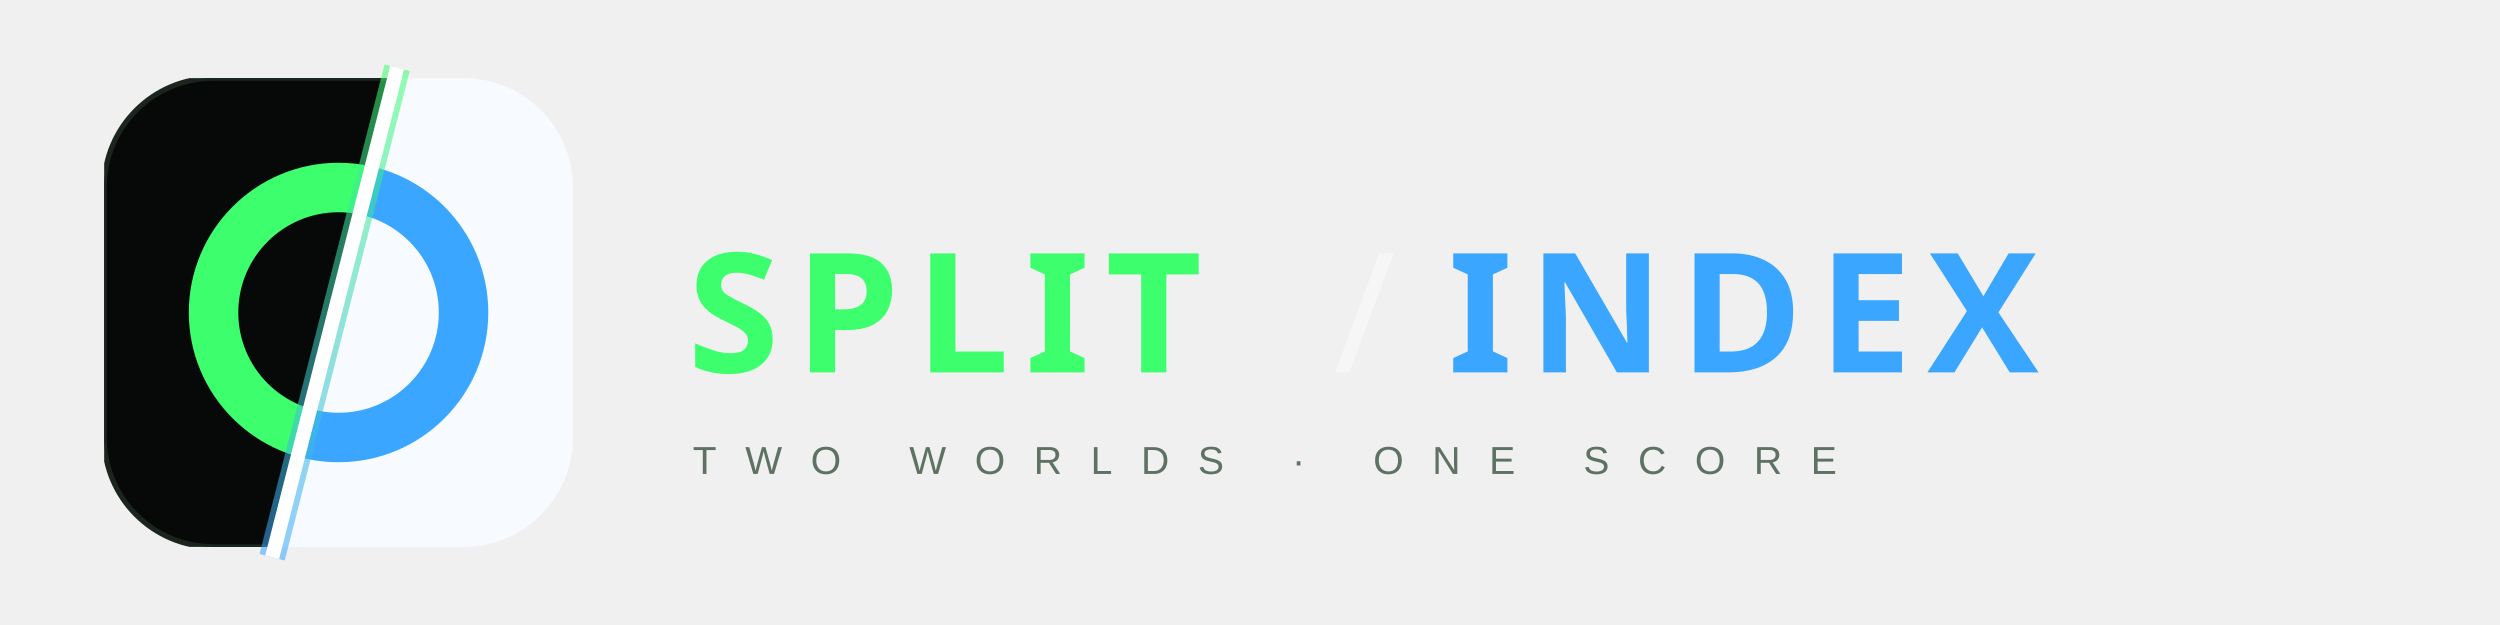
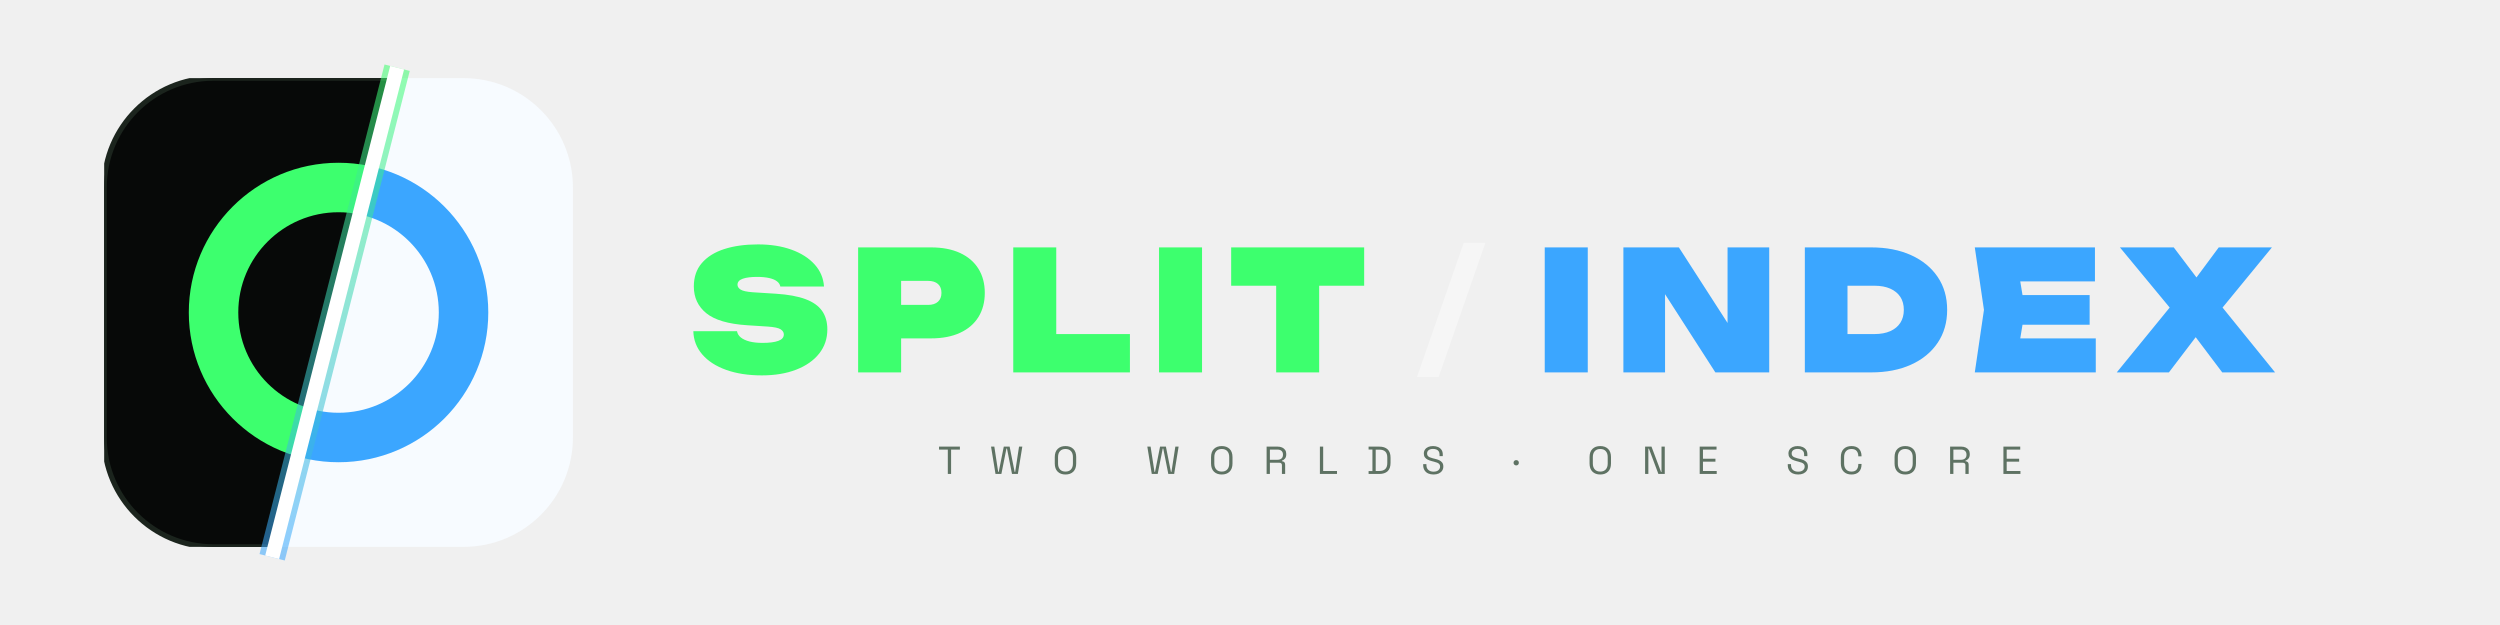
<svg xmlns="http://www.w3.org/2000/svg" width="960" height="240" viewBox="0 0 960 240">
  <defs>
    <clipPath id="lkLab">
      <path d="M40 30 H152.5 L104.5 210 H40 Z" />
    </clipPath>
    <clipPath id="lkEng">
      <path d="M152.5 30 H220 V210 H104.5 Z" />
    </clipPath>
    <linearGradient id="lkSeam" x1="0" y1="0" x2="0" y2="1">
      <stop offset="0" stop-color="#3DFF6E" />
      <stop offset="1" stop-color="#3BA6FF" />
    </linearGradient>
  </defs>
  <g clip-path="url(#lkLab)">
    <rect x="40" y="30" width="180" height="180" rx="42" fill="#070908" stroke="#1B241D" stroke-width="2" />
    <circle cx="130" cy="120" r="48" fill="none" stroke="#3DFF6E" stroke-width="19" />
  </g>
  <g clip-path="url(#lkEng)">
    <rect x="40" y="30" width="180" height="180" rx="42" fill="#F7FBFF" />
    <circle cx="130" cy="120" r="48" fill="none" stroke="#3BA6FF" stroke-width="19" />
  </g>
  <line x1="152.5" y1="26" x2="104.5" y2="214" stroke="url(#lkSeam)" stroke-width="10" opacity=".55" />
  <line x1="152.5" y1="26" x2="104.5" y2="214" stroke="#FFFFFF" stroke-width="5.5" />
-   <g font-family="Unbounded, 'Arial Black', sans-serif" font-weight="900" font-size="64" letter-spacing="6">
-     <text x="264" y="143" fill="#3DFF6E">SPLIT</text>
-     <text x="512" y="143" fill="#FFFFFF" opacity=".4" font-weight="500">/</text>
-     <text x="556" y="143" fill="#3BA6FF">INDEX</text>
-   </g>
-   <text x="266" y="182" font-family="'Space Grotesk', Arial, sans-serif" font-size="15" letter-spacing="11" fill="#5E7263">TWO WORLDS · ONE SCORE</text>
+   <path d="M266.24 127.19L283.01 127.19Q283.26 128.60 284.48 129.59Q285.70 130.58 287.81 131.13Q289.92 131.67 292.86 131.67Q296.70 131.67 298.85 130.90Q300.99 130.14 300.99 128.41Q300.99 127.26 299.78 126.46Q298.56 125.66 294.78 125.40L286.85 124.89Q276.03 124.18 271.23 120.28Q266.43 116.38 266.43 109.98Q266.43 104.60 269.50 101.02Q272.58 97.43 278.11 95.64Q283.65 93.85 291.07 93.85Q298.30 93.85 303.90 95.86Q309.50 97.88 312.80 101.53Q316.10 105.18 316.42 110.04L299.65 110.04Q299.46 108.89 298.40 108.06Q297.34 107.22 295.42 106.78Q293.50 106.33 290.75 106.33Q287.23 106.33 285.22 107.03Q283.20 107.74 283.20 109.34Q283.20 110.42 284.38 111.19Q285.57 111.96 288.96 112.22L297.92 112.79Q304.96 113.24 309.31 114.87Q313.66 116.50 315.68 119.38Q317.70 122.26 317.70 126.49Q317.70 131.80 314.56 135.77Q311.42 139.74 305.76 141.94Q300.10 144.15 292.54 144.15Q284.74 144.15 278.85 142.04Q272.96 139.93 269.66 136.09Q266.37 132.25 266.24 127.19 M329.52 95L357.49 95Q364.02 95 368.66 97.14Q373.30 99.29 375.73 103.22Q378.16 107.16 378.16 112.47Q378.16 117.78 375.73 121.72Q373.30 125.66 368.66 127.80Q364.02 129.94 357.49 129.94L337.20 129.94L337.20 117.08L356.40 117.08Q358.83 117.08 360.18 115.86Q361.52 114.65 361.52 112.47Q361.52 110.23 360.18 109.05Q358.83 107.86 356.40 107.86L338.61 107.86L346.03 100.44L346.03 143L329.52 143 M389.09 95L405.60 95L405.60 135.70L398.18 128.28L433.89 128.28L433.89 143L389.09 143 M445.07 143L445.07 95L461.58 95L461.58 143 M490.05 143L490.05 102.10L506.56 102.10L506.56 143L490.05 143M472.77 109.72L472.77 95L523.84 95L523.84 109.72" fill="#3DFF6E" />
+   <path d="M544.14 144.73L562.06 93.27L570.38 93.27L552.46 144.73" fill="#FFFFFF" opacity="0.4" />
+   <path d="M593.18 143L593.18 95L609.70 95L609.70 143 M644.69 95L667.86 130.97L663.38 132.06L663.38 95L679.38 95L679.38 143L658.70 143L634.90 106.01L639.38 104.92L639.38 143L623.38 143L623.38 95 M693.06 95L718.53 95Q727.30 95 733.86 97.98Q740.42 100.95 744.06 106.33Q747.71 111.70 747.71 119Q747.71 126.23 744.06 131.64Q740.42 137.05 733.86 140.02Q727.30 143 718.53 143L693.06 143L693.06 95M709.44 102.36L709.44 135.64L702.02 128.28L719.81 128.28Q723.33 128.28 725.86 127.16Q728.38 126.04 729.73 123.96Q731.07 121.88 731.07 119Q731.07 116.06 729.73 114.01Q728.38 111.96 725.86 110.84Q723.33 109.72 719.81 109.72L702.02 109.72 M766.26 113.30L802.42 113.30L802.42 124.70L766.26 124.70L766.26 113.30M774.64 101.14L777.58 119L774.64 136.86L768.37 129.94L804.78 129.94L804.78 143L758.32 143L761.84 119L758.32 95L804.46 95L804.46 108.06L768.37 108.06 M872.42 95L849.31 123.16L849.31 112.98L873.63 143L853.34 143L839.01 123.99L847.33 123.99L832.86 143L812.83 143L837.34 112.98L837.34 123.16L814.05 95L834.72 95L847.65 112.09L839.33 112.09L852 95" fill="#3BA6FF" />
+   <path d="M365.22 182L363.96 182L363.96 172.64L360.59 172.64L360.59 171.50L368.60 171.50L368.60 172.64L365.22 172.64 M384.53 182L382.27 182L380.56 171.50L381.82 171.50L383.30 181.19L383.51 181.19L385.45 171.50L387.70 171.50L389.62 181.19L389.83 181.19L391.31 171.50L392.57 171.50L390.86 182L388.61 182L386.68 172.25L386.47 172.25 M409.14 182.21Q407.26 182.21 406.15 181.12Q405.03 180.03 405.03 177.95L405.03 175.55Q405.03 173.47 406.15 172.38Q407.26 171.29 409.14 171.29Q411.03 171.29 412.15 172.38Q413.26 173.47 413.26 175.55L413.26 177.95Q413.26 180.03 412.15 181.12Q411.03 182.21 409.14 182.21M409.14 181.09Q410.50 181.09 411.25 180.27Q412 179.45 412 178L412 175.50Q412 174.05 411.25 173.23Q410.50 172.41 409.14 172.41Q407.79 172.41 407.04 173.23Q406.29 174.05 406.29 175.50L406.29 178Q406.29 179.45 407.04 180.27Q407.79 181.09 409.14 181.09  M444.55 182L442.28 182L440.57 171.50L441.83 171.50L443.32 181.19L443.53 181.19L445.46 171.50L447.71 171.50L449.63 181.19L449.84 181.19L451.33 171.50L452.59 171.50L450.88 182L448.63 182L446.69 172.25L446.48 172.25 M469.15 182.21Q467.28 182.21 466.16 181.12Q465.04 180.03 465.04 177.95L465.04 175.55Q465.04 173.47 466.16 172.38Q467.28 171.29 469.15 171.29Q471.04 171.29 472.16 172.38Q473.28 173.47 473.28 175.55L473.28 177.95Q473.28 180.03 472.16 181.12Q471.04 182.21 469.15 182.21M469.15 181.09Q470.52 181.09 471.27 180.27Q472.02 179.45 472.02 178L472.02 175.50Q472.02 174.05 471.27 173.23Q470.52 172.41 469.15 172.41Q467.80 172.41 467.05 173.23Q466.30 174.05 466.30 175.50L466.30 178Q466.30 179.45 467.05 180.27Q467.80 181.09 469.15 181.09 M487.64 182L486.38 182L486.38 171.50L490.62 171.50Q491.60 171.50 492.34 171.84Q493.08 172.18 493.50 172.80Q493.92 173.42 493.92 174.29L493.92 174.46Q493.92 175.49 493.43 176.09Q492.93 176.69 492.26 176.90L492.26 177.11Q492.80 177.13 493.15 177.46Q493.50 177.80 493.50 178.47L493.50 182L492.26 182L492.26 178.63Q492.26 178.18 492.01 177.94Q491.76 177.69 491.27 177.69L487.64 177.69L487.64 182M487.64 172.64L487.64 176.56L490.50 176.56Q491.54 176.56 492.10 176.05Q492.66 175.55 492.66 174.65L492.66 174.54Q492.66 173.65 492.11 173.14Q491.55 172.64 490.50 172.64 M513.41 182L506.84 182L506.84 171.50L508.10 171.50L508.10 180.86L513.41 180.86 M529.63 182L525.54 182L525.54 180.88L527.01 180.88L527.01 172.63L525.54 172.63L525.54 171.50L529.63 171.50Q531.70 171.50 532.84 172.55Q533.97 173.60 533.97 175.78L533.97 177.72Q533.97 179.91 532.84 180.96Q531.70 182 529.63 182M528.27 172.66L528.27 180.86L529.63 180.86Q531.16 180.86 531.94 180.11Q532.72 179.36 532.72 177.78L532.72 175.73Q532.72 174.13 531.94 173.39Q531.16 172.66 529.63 172.66 M550.47 182.21Q549.33 182.21 548.43 181.81Q547.53 181.40 547.02 180.58Q546.50 179.76 546.50 178.53L546.50 178.22L547.74 178.22L547.74 178.53Q547.74 179.84 548.51 180.48Q549.27 181.12 550.47 181.12Q551.70 181.12 552.35 180.56Q552.99 180 552.99 179.16Q552.99 178.58 552.70 178.24Q552.41 177.89 551.88 177.67Q551.36 177.46 550.65 177.29L549.87 177.09Q548.96 176.85 548.25 176.51Q547.55 176.16 547.15 175.60Q546.75 175.04 546.75 174.16Q546.75 173.27 547.20 172.63Q547.64 171.98 548.44 171.63Q549.24 171.29 550.29 171.29Q551.36 171.29 552.21 171.66Q553.05 172.03 553.54 172.74Q554.03 173.45 554.03 174.53L554.03 175.16L552.78 175.16L552.78 174.53Q552.78 173.76 552.46 173.30Q552.14 172.84 551.58 172.61Q551.01 172.38 550.29 172.38Q549.26 172.38 548.63 172.84Q548 173.30 548 174.14Q548 174.69 548.27 175.04Q548.54 175.38 549.03 175.60Q549.53 175.82 550.22 175.99L551 176.18Q551.91 176.38 552.64 176.71Q553.37 177.05 553.80 177.63Q554.24 178.21 554.24 179.13Q554.24 180.06 553.77 180.75Q553.31 181.44 552.46 181.83Q551.61 182.21 550.47 182.21  M582.22 178.72Q581.79 178.72 581.50 178.43Q581.20 178.15 581.20 177.69Q581.20 177.25 581.50 176.96Q581.79 176.68 582.22 176.68Q582.67 176.68 582.96 176.96Q583.24 177.25 583.24 177.69Q583.24 178.15 582.96 178.43Q582.67 178.72 582.22 178.72  M614.50 182.21Q612.62 182.21 611.51 181.12Q610.39 180.03 610.39 177.95L610.39 175.55Q610.39 173.47 611.51 172.38Q612.62 171.29 614.50 171.29Q616.39 171.29 617.51 172.38Q618.62 173.47 618.62 175.55L618.62 177.95Q618.62 180.03 617.51 181.12Q616.39 182.21 614.50 182.21M614.50 181.09Q615.86 181.09 616.61 180.27Q617.36 179.45 617.36 178L617.36 175.50Q617.36 174.05 616.61 173.23Q615.86 172.41 614.50 172.41Q613.15 172.41 612.40 173.23Q611.65 174.05 611.65 175.50L611.65 178Q611.65 179.45 612.40 180.27Q613.15 181.09 614.50 181.09 M632.97 182L631.72 182L631.72 171.50L634.17 171.50L637.83 181.21L638.02 181.21L638.02 171.50L639.27 171.50L639.27 182L636.82 182L633.18 172.28L632.97 172.28 M659.22 182L652.68 182L652.68 171.50L659.15 171.50L659.15 172.64L653.94 172.64L653.94 176.15L658.73 176.15L658.73 177.29L653.94 177.29L653.94 180.86L659.22 180.86  M690.48 182.21Q689.34 182.21 688.44 181.81Q687.54 181.40 687.02 180.58Q686.50 179.76 686.50 178.53L686.50 178.22L687.75 178.22L687.75 178.53Q687.75 179.84 688.51 180.48Q689.28 181.12 690.48 181.12Q691.71 181.12 692.35 180.56Q693 180 693 179.16Q693 178.58 692.71 178.24Q692.41 177.89 691.89 177.67Q691.36 177.46 690.66 177.29L689.88 177.09Q688.96 176.85 688.26 176.51Q687.55 176.16 687.16 175.60Q686.76 175.04 686.76 174.16Q686.76 173.27 687.20 172.63Q687.64 171.98 688.45 171.63Q689.25 171.29 690.30 171.29Q691.36 171.29 692.21 171.66Q693.06 172.03 693.55 172.74Q694.03 173.45 694.03 174.53L694.03 175.16L692.79 175.16L692.79 174.53Q692.79 173.76 692.47 173.30Q692.14 172.84 691.58 172.61Q691.02 172.38 690.30 172.38Q689.26 172.38 688.63 172.84Q688 173.30 688 174.14Q688 174.69 688.27 175.04Q688.54 175.38 689.04 175.60Q689.53 175.82 690.22 175.99L691 176.18Q691.92 176.38 692.65 176.71Q693.37 177.05 693.81 177.63Q694.24 178.21 694.24 179.13Q694.24 180.06 693.78 180.75Q693.31 181.44 692.47 181.83Q691.62 182.21 690.48 182.21 M710.97 182.21Q709.10 182.21 707.99 181.12Q706.88 180.03 706.88 177.95L706.88 175.55Q706.88 173.47 707.99 172.38Q709.10 171.29 710.97 171.29Q712.83 171.29 713.83 172.32Q714.83 173.36 714.83 175.16L714.83 175.24L713.58 175.24L713.58 175.12Q713.58 173.93 712.95 173.17Q712.31 172.41 710.97 172.41Q709.64 172.41 708.89 173.23Q708.14 174.05 708.14 175.52L708.14 177.98Q708.14 179.45 708.89 180.27Q709.64 181.09 710.97 181.09Q712.31 181.09 712.95 180.33Q713.58 179.57 713.58 178.38L713.58 178.15L714.83 178.15L714.83 178.34Q714.83 180.14 713.83 181.18Q712.83 182.21 710.97 182.21 M731.62 182.21Q729.74 182.21 728.63 181.12Q727.51 180.03 727.51 177.95L727.51 175.55Q727.51 173.47 728.63 172.38Q729.74 171.29 731.62 171.29Q733.51 171.29 734.63 172.38Q735.74 173.47 735.74 175.55L735.74 177.95Q735.74 180.03 734.63 181.12Q733.51 182.21 731.62 182.21M731.62 181.09Q732.98 181.09 733.73 180.27Q734.48 179.45 734.48 178L734.48 175.50Q734.48 174.05 733.73 173.23Q732.98 172.41 731.62 172.41Q730.27 172.41 729.52 173.23Q728.77 174.05 728.77 175.50L728.77 178Q728.77 179.45 729.52 180.27Q730.27 181.09 731.62 181.09 M750.10 182L748.84 182L748.84 171.50L753.09 171.50Q754.06 171.50 754.81 171.84Q755.55 172.18 755.97 172.80Q756.39 173.42 756.39 174.29L756.39 174.46Q756.39 175.49 755.89 176.09Q755.40 176.69 754.72 176.90L754.72 177.11Q755.26 177.13 755.62 177.46Q755.97 177.80 755.97 178.47L755.97 182L754.72 182L754.72 178.63Q754.72 178.18 754.48 177.94Q754.23 177.69 753.73 177.69L750.10 177.69L750.10 182M750.10 172.64L750.10 176.56L752.97 176.56Q754 176.56 754.57 176.05Q755.13 175.55 755.13 174.65L755.13 174.54Q755.13 173.65 754.57 173.14Q754.02 172.64 752.97 172.64 M775.85 182L769.31 182L769.31 171.50L775.77 171.50L775.77 172.64L770.57 172.64L770.57 176.15L775.35 176.15L775.35 177.29L770.57 177.29L770.57 180.86L775.85 180.86" fill="#5E7263" />
</svg>
